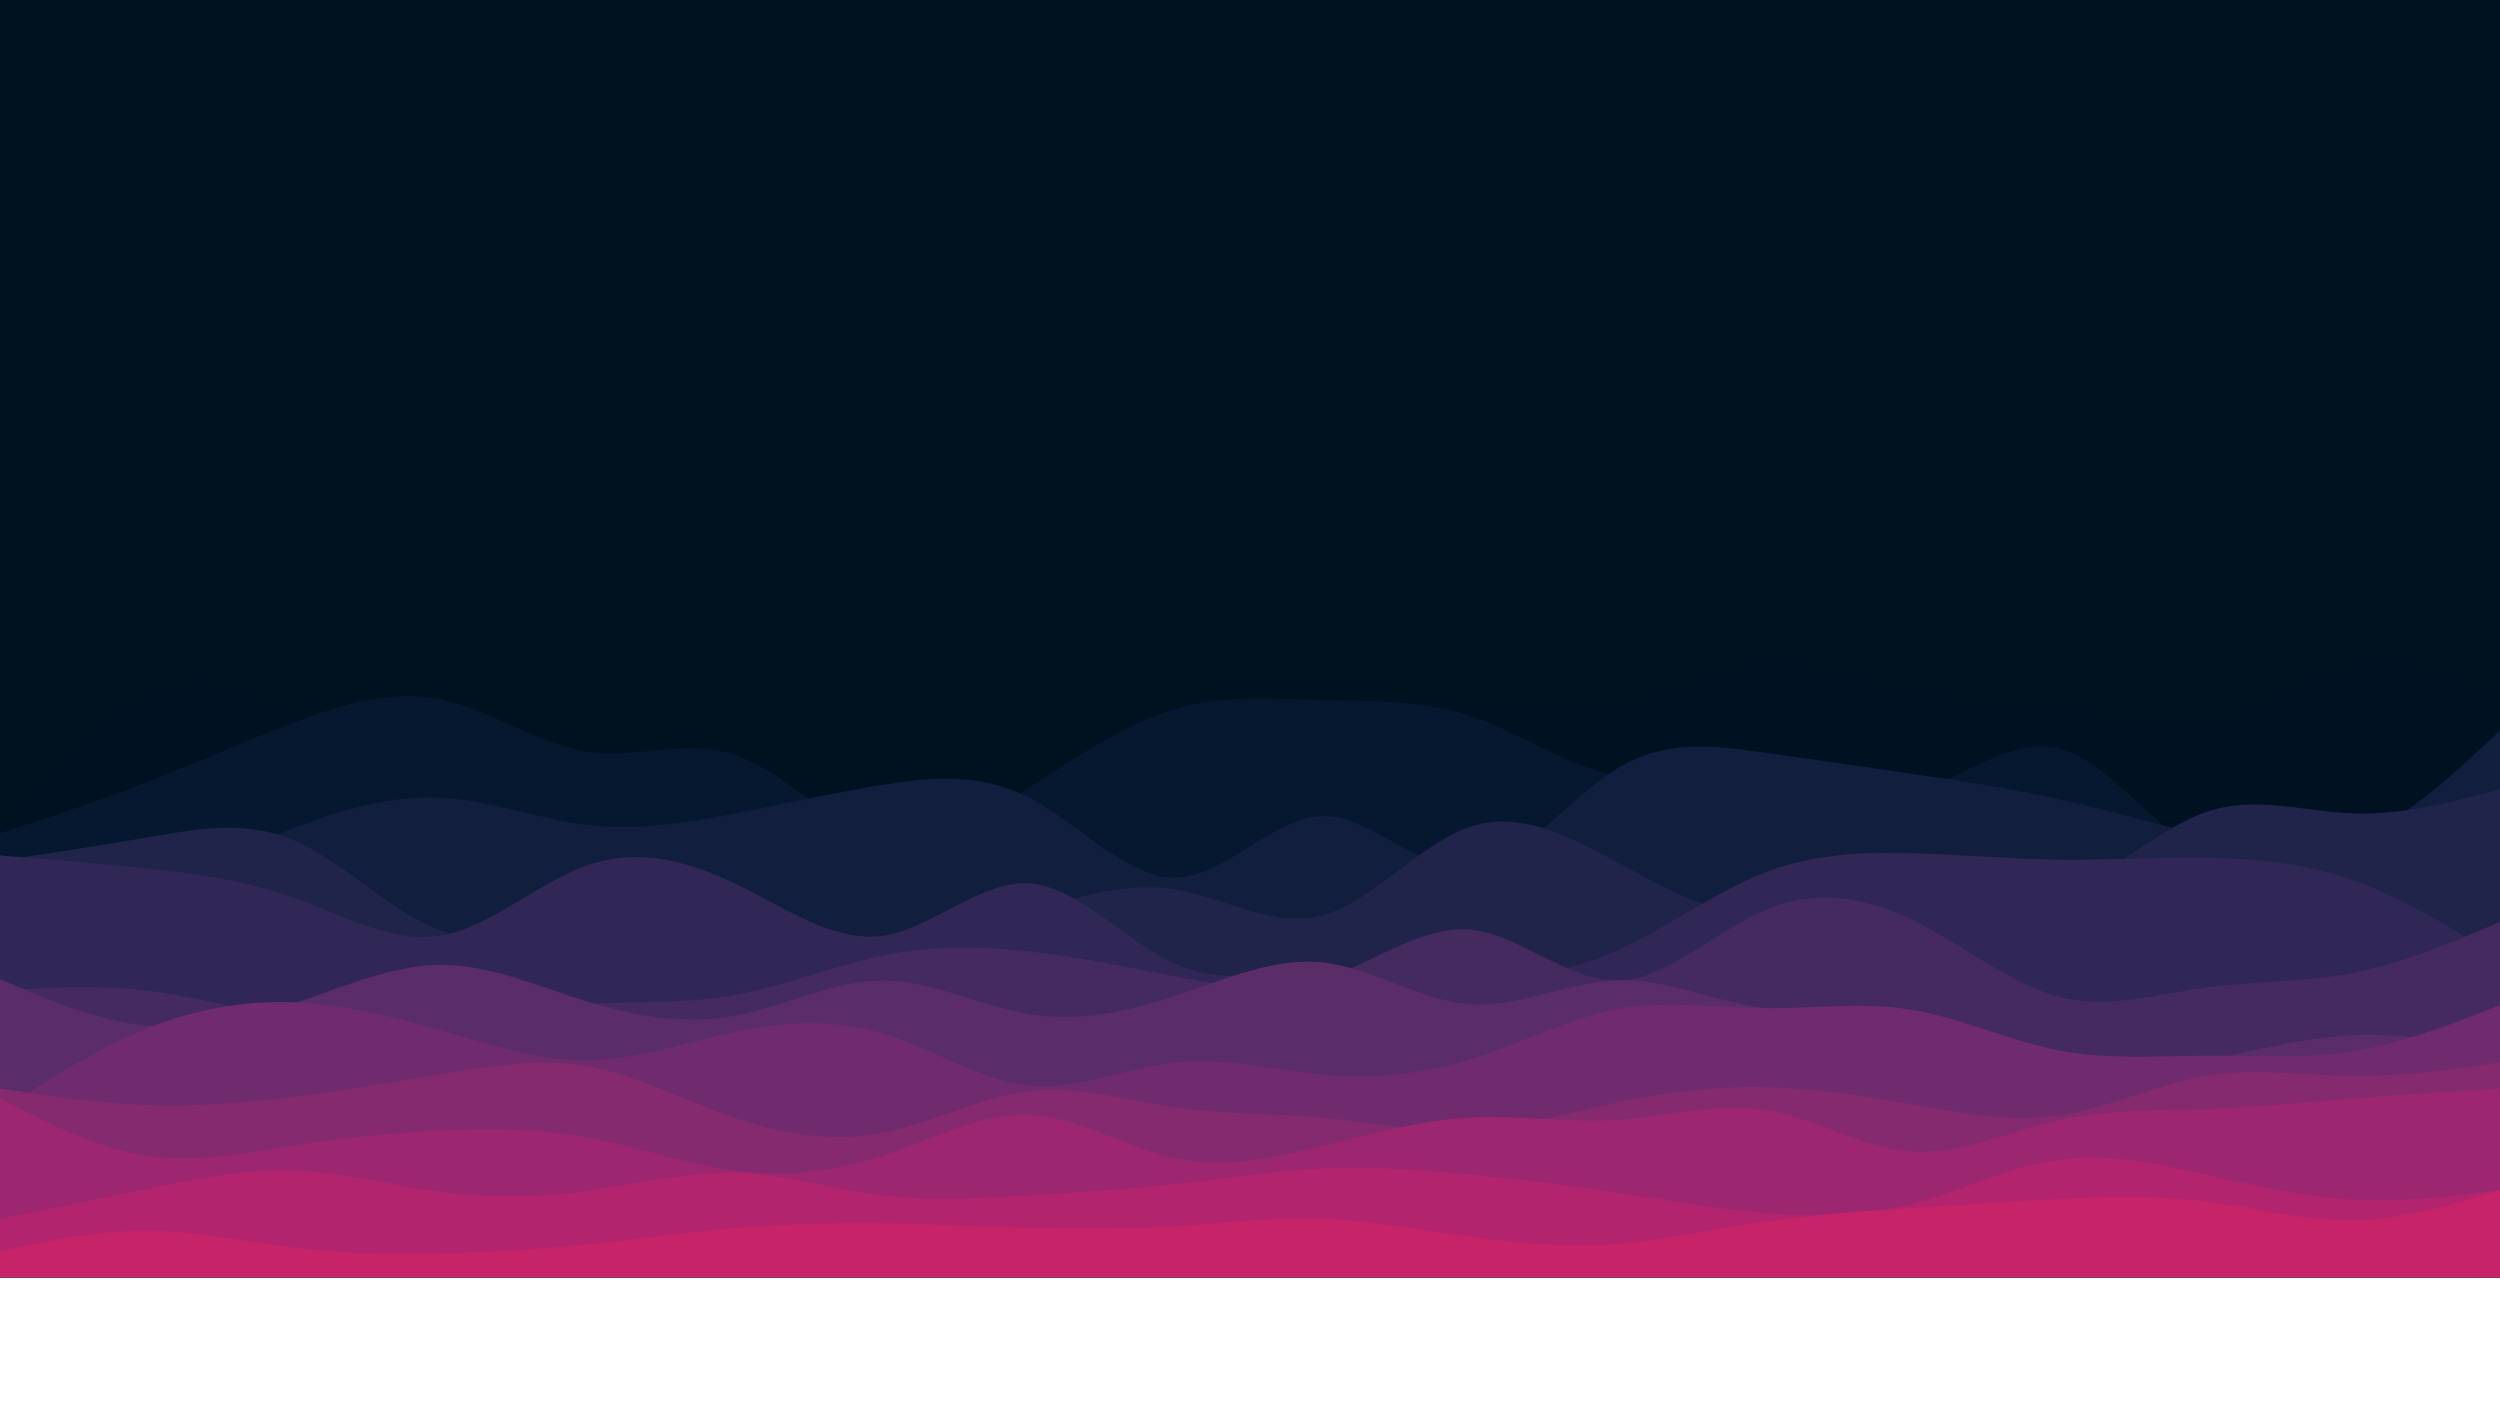
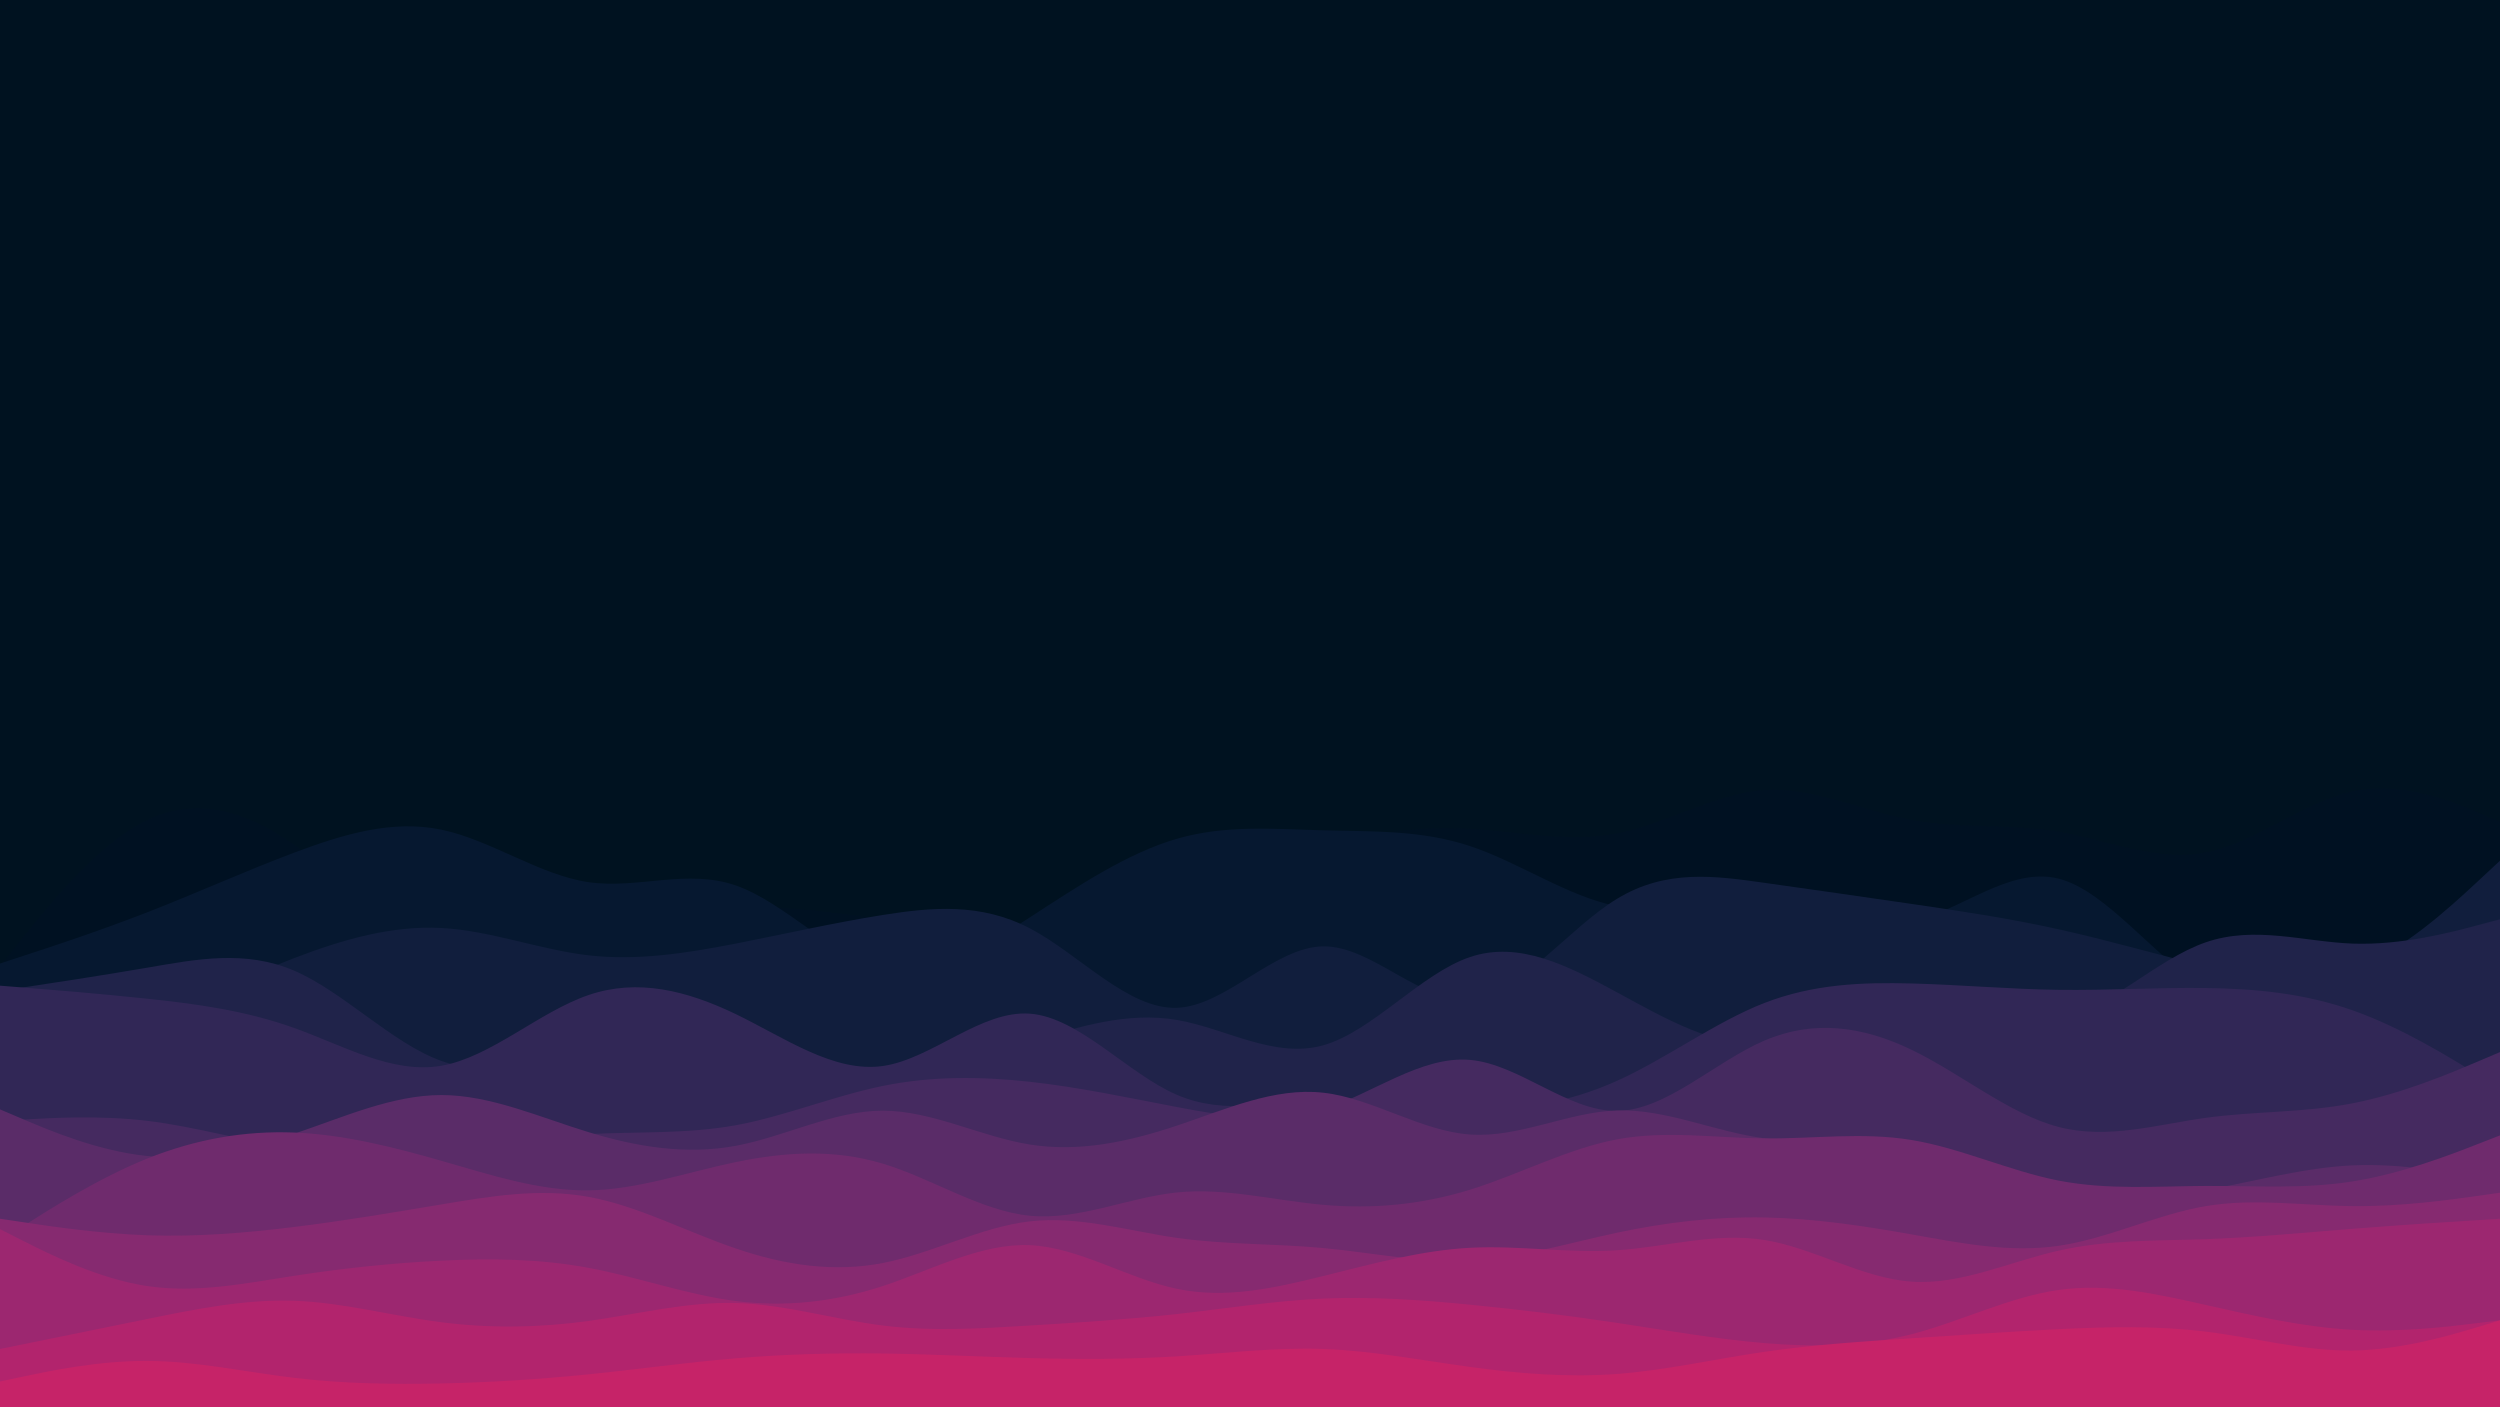
- <svg xmlns="http://www.w3.org/2000/svg" id="visual" viewBox="0 100 1920 1080" width="1920" height="1080" version="1.1">
+ <svg xmlns="http://www.w3.org/2000/svg" id="visual" viewBox="0 0 1920 1080" width="1920" height="1080" version="1.1">
  <rect x="0" y="0" width="1920" height="1080" fill="#001220" />
  <path d="M0 742L18.8 718.5C37.7 695 75.3 648 113 629.8C150.7 611.7 188.3 622.3 226 648.8C263.7 675.3 301.3 717.7 339 732.8C376.7 748 414.3 736 452 724C489.7 712 527.3 700 565 697.3C602.7 694.7 640.3 701.3 678 705.7C715.7 710 753.3 712 791 712.8C828.7 713.7 866.3 713.3 903.8 701.5C941.3 689.7 978.7 666.3 1016.2 652.5C1053.7 638.7 1091.3 634.3 1129 636.5C1166.7 638.7 1204.3 647.3 1242 640C1279.7 632.7 1317.3 609.3 1355 606.8C1392.7 604.3 1430.3 622.7 1468 629.7C1505.7 636.7 1543.3 632.3 1581 638.7C1618.7 645 1656.3 662 1694 654.7C1731.7 647.3 1769.3 615.7 1807 607.7C1844.7 599.7 1882.3 615.3 1901.2 623.2L1920 631L1920 1081L1901.2 1081C1882.3 1081 1844.7 1081 1807 1081C1769.3 1081 1731.7 1081 1694 1081C1656.3 1081 1618.7 1081 1581 1081C1543.3 1081 1505.7 1081 1468 1081C1430.3 1081 1392.7 1081 1355 1081C1317.3 1081 1279.7 1081 1242 1081C1204.3 1081 1166.7 1081 1129 1081C1091.3 1081 1053.7 1081 1016.2 1081C978.7 1081 941.3 1081 903.8 1081C866.3 1081 828.7 1081 791 1081C753.3 1081 715.7 1081 678 1081C640.3 1081 602.7 1081 565 1081C527.3 1081 489.7 1081 452 1081C414.3 1081 376.7 1081 339 1081C301.3 1081 263.7 1081 226 1081C188.3 1081 150.7 1081 113 1081C75.3 1081 37.7 1081 18.8 1081L0 1081Z" fill="#001122" />
  <path d="M0 740L18.8 733.8C37.7 727.7 75.3 715.3 113 700.7C150.7 686 188.3 669 226 654.8C263.7 640.7 301.3 629.3 339 637.2C376.7 645 414.3 672 452 677.5C489.7 683 527.3 667 565 680C602.7 693 640.3 735 678 744C715.7 753 753.3 729 791 704.5C828.7 680 866.3 655 903.8 644.2C941.3 633.3 978.7 636.7 1016.2 637.7C1053.7 638.7 1091.3 637.3 1129 649.8C1166.7 662.3 1204.3 688.7 1242 696C1279.7 703.3 1317.3 691.7 1355 694.8C1392.7 698 1430.3 716 1468 707.8C1505.7 699.7 1543.3 665.3 1581 674.8C1618.7 684.3 1656.3 737.7 1694 758.3C1731.7 779 1769.3 767 1807 747.2C1844.7 727.3 1882.3 699.7 1901.2 685.8L1920 672L1920 1081L1901.2 1081C1882.3 1081 1844.7 1081 1807 1081C1769.3 1081 1731.7 1081 1694 1081C1656.3 1081 1618.7 1081 1581 1081C1543.3 1081 1505.7 1081 1468 1081C1430.3 1081 1392.7 1081 1355 1081C1317.3 1081 1279.7 1081 1242 1081C1204.3 1081 1166.7 1081 1129 1081C1091.3 1081 1053.7 1081 1016.2 1081C978.7 1081 941.3 1081 903.8 1081C866.3 1081 828.7 1081 791 1081C753.3 1081 715.7 1081 678 1081C640.3 1081 602.7 1081 565 1081C527.3 1081 489.7 1081 452 1081C414.3 1081 376.7 1081 339 1081C301.3 1081 263.7 1081 226 1081C188.3 1081 150.7 1081 113 1081C75.3 1081 37.7 1081 18.8 1081L0 1081Z" fill="#061830" />
  <path d="M0 781L18.8 782C37.7 783 75.3 785 113 776.8C150.7 768.7 188.3 750.3 226 735.8C263.7 721.3 301.3 710.7 339 712.7C376.7 714.7 414.3 729.3 452 733.7C489.7 738 527.3 732 565 724.7C602.7 717.3 640.3 708.7 678 702.7C715.7 696.7 753.3 693.3 791 713C828.7 732.7 866.3 775.3 903.8 774C941.3 772.7 978.7 727.3 1016.2 726.8C1053.7 726.3 1091.3 770.7 1129 767.3C1166.7 764 1204.3 713 1242 690.2C1279.7 667.3 1317.3 672.7 1355 678C1392.7 683.3 1430.3 688.7 1468 694.2C1505.7 699.7 1543.3 705.3 1581 713.7C1618.7 722 1656.3 733 1694 742.2C1731.7 751.3 1769.3 758.7 1807 744.8C1844.7 731 1882.3 696 1901.2 678.5L1920 661L1920 1081L1901.2 1081C1882.3 1081 1844.7 1081 1807 1081C1769.3 1081 1731.7 1081 1694 1081C1656.3 1081 1618.7 1081 1581 1081C1543.3 1081 1505.7 1081 1468 1081C1430.3 1081 1392.7 1081 1355 1081C1317.3 1081 1279.7 1081 1242 1081C1204.3 1081 1166.7 1081 1129 1081C1091.3 1081 1053.7 1081 1016.2 1081C978.7 1081 941.3 1081 903.8 1081C866.3 1081 828.7 1081 791 1081C753.3 1081 715.7 1081 678 1081C640.3 1081 602.7 1081 565 1081C527.3 1081 489.7 1081 452 1081C414.3 1081 376.7 1081 339 1081C301.3 1081 263.7 1081 226 1081C188.3 1081 150.7 1081 113 1081C75.3 1081 37.7 1081 18.8 1081L0 1081Z" fill="#111e3d" />
  <path d="M0 761L18.8 758.2C37.7 755.3 75.3 749.7 113 743.2C150.7 736.7 188.3 729.3 226 745.5C263.7 761.7 301.3 801.3 339 814.8C376.7 828.3 414.3 815.7 452 810.7C489.7 805.7 527.3 808.3 565 814.7C602.7 821 640.3 831 678 829C715.7 827 753.3 813 791 800.5C828.7 788 866.3 777 903.8 783.3C941.3 789.7 978.7 813.3 1016.2 802.8C1053.7 792.3 1091.3 747.7 1129 735C1166.7 722.3 1204.3 741.7 1242 762.2C1279.7 782.7 1317.3 804.3 1355 802C1392.7 799.7 1430.3 773.3 1468 771.3C1505.7 769.3 1543.3 791.7 1581 783.5C1618.7 775.3 1656.3 736.7 1694 723.7C1731.7 710.7 1769.3 723.3 1807 724.7C1844.7 726 1882.3 716 1901.2 711L1920 706L1920 1081L1901.2 1081C1882.3 1081 1844.7 1081 1807 1081C1769.3 1081 1731.7 1081 1694 1081C1656.3 1081 1618.7 1081 1581 1081C1543.3 1081 1505.7 1081 1468 1081C1430.3 1081 1392.7 1081 1355 1081C1317.3 1081 1279.7 1081 1242 1081C1204.3 1081 1166.7 1081 1129 1081C1091.3 1081 1053.7 1081 1016.2 1081C978.7 1081 941.3 1081 903.8 1081C866.3 1081 828.7 1081 791 1081C753.3 1081 715.7 1081 678 1081C640.3 1081 602.7 1081 565 1081C527.3 1081 489.7 1081 452 1081C414.3 1081 376.7 1081 339 1081C301.3 1081 263.7 1081 226 1081C188.3 1081 150.7 1081 113 1081C75.3 1081 37.7 1081 18.8 1081L0 1081Z" fill="#20234a" />
  <path d="M0 757L18.8 758.5C37.7 760 75.3 763 113 767C150.7 771 188.3 776 226 789.5C263.7 803 301.3 825 339 818.5C376.7 812 414.3 777 452 764.2C489.7 751.3 527.3 760.7 565 778.8C602.7 797 640.3 824 678 818.7C715.7 813.3 753.3 775.7 791 778.5C828.7 781.3 866.3 824.7 903.8 840.8C941.3 857 978.7 846 1016.2 844.5C1053.7 843 1091.3 851 1129 852C1166.7 853 1204.3 847 1242 830C1279.7 813 1317.3 785 1355 770.3C1392.7 755.7 1430.3 754.3 1468 755.3C1505.7 756.3 1543.3 759.7 1581 760.2C1618.7 760.7 1656.3 758.3 1694 758.8C1731.7 759.3 1769.3 762.7 1807 776C1844.7 789.3 1882.3 812.7 1901.2 824.3L1920 836L1920 1081L1901.2 1081C1882.3 1081 1844.7 1081 1807 1081C1769.3 1081 1731.7 1081 1694 1081C1656.3 1081 1618.7 1081 1581 1081C1543.3 1081 1505.7 1081 1468 1081C1430.3 1081 1392.7 1081 1355 1081C1317.3 1081 1279.7 1081 1242 1081C1204.3 1081 1166.7 1081 1129 1081C1091.3 1081 1053.7 1081 1016.2 1081C978.7 1081 941.3 1081 903.8 1081C866.3 1081 828.7 1081 791 1081C753.3 1081 715.7 1081 678 1081C640.3 1081 602.7 1081 565 1081C527.3 1081 489.7 1081 452 1081C414.3 1081 376.7 1081 339 1081C301.3 1081 263.7 1081 226 1081C188.3 1081 150.7 1081 113 1081C75.3 1081 37.7 1081 18.8 1081L0 1081Z" fill="#312756" />
  <path d="M0 861L18.8 859.8C37.7 858.7 75.3 856.3 113 860.8C150.7 865.3 188.3 876.7 226 881.8C263.7 887 301.3 886 339 882.5C376.7 879 414.3 873 452 871C489.7 869 527.3 871 565 864.2C602.7 857.3 640.3 841.7 678 834C715.7 826.3 753.3 826.7 791 830.8C828.7 835 866.3 843 903.8 850.2C941.3 857.3 978.7 863.7 1016.2 852C1053.7 840.3 1091.3 810.7 1129 814C1166.7 817.3 1204.3 853.7 1242 853.2C1279.7 852.7 1317.3 815.3 1355 799.2C1392.7 783 1430.3 788 1468 806.2C1505.7 824.3 1543.3 855.7 1581 865.5C1618.7 875.3 1656.3 863.7 1694 858.5C1731.7 853.3 1769.3 854.7 1807 847.3C1844.7 840 1882.3 824 1901.2 816L1920 808L1920 1081L1901.2 1081C1882.3 1081 1844.7 1081 1807 1081C1769.3 1081 1731.7 1081 1694 1081C1656.3 1081 1618.7 1081 1581 1081C1543.3 1081 1505.7 1081 1468 1081C1430.3 1081 1392.7 1081 1355 1081C1317.3 1081 1279.7 1081 1242 1081C1204.3 1081 1166.7 1081 1129 1081C1091.3 1081 1053.7 1081 1016.2 1081C978.7 1081 941.3 1081 903.8 1081C866.3 1081 828.7 1081 791 1081C753.3 1081 715.7 1081 678 1081C640.3 1081 602.7 1081 565 1081C527.3 1081 489.7 1081 452 1081C414.3 1081 376.7 1081 339 1081C301.3 1081 263.7 1081 226 1081C188.3 1081 150.7 1081 113 1081C75.3 1081 37.7 1081 18.8 1081L0 1081Z" fill="#452a60" />
  <path d="M0 852L18.8 860C37.7 868 75.3 884 113 887.8C150.7 891.7 188.3 883.3 226 870.7C263.7 858 301.3 841 339 841C376.7 841 414.3 858 452 869.5C489.7 881 527.3 887 565 880C602.7 873 640.3 853 678 853C715.7 853 753.3 873 791 879C828.7 885 866.3 877 903.8 864.5C941.3 852 978.7 835 1016.2 839.2C1053.7 843.3 1091.3 868.7 1129 871.3C1166.7 874 1204.3 854 1242 852.8C1279.7 851.7 1317.3 869.3 1355 874.2C1392.7 879 1430.3 871 1468 877.5C1505.7 884 1543.3 905 1581 914.2C1618.7 923.3 1656.3 920.7 1694 914C1731.7 907.3 1769.3 896.7 1807 895C1844.7 893.3 1882.3 900.7 1901.2 904.3L1920 908L1920 1081L1901.2 1081C1882.3 1081 1844.7 1081 1807 1081C1769.3 1081 1731.7 1081 1694 1081C1656.3 1081 1618.7 1081 1581 1081C1543.3 1081 1505.7 1081 1468 1081C1430.3 1081 1392.7 1081 1355 1081C1317.3 1081 1279.7 1081 1242 1081C1204.3 1081 1166.7 1081 1129 1081C1091.3 1081 1053.7 1081 1016.2 1081C978.7 1081 941.3 1081 903.8 1081C866.3 1081 828.7 1081 791 1081C753.3 1081 715.7 1081 678 1081C640.3 1081 602.7 1081 565 1081C527.3 1081 489.7 1081 452 1081C414.3 1081 376.7 1081 339 1081C301.3 1081 263.7 1081 226 1081C188.3 1081 150.7 1081 113 1081C75.3 1081 37.7 1081 18.8 1081L0 1081Z" fill="#5a2c68" />
  <path d="M0 953L18.8 941C37.7 929 75.3 905 113 889.8C150.7 874.7 188.3 868.3 226 869.8C263.7 871.3 301.3 880.7 339 891.5C376.7 902.3 414.3 914.7 452 914.2C489.7 913.7 527.3 900.3 565 892.5C602.7 884.7 640.3 882.3 678 893.7C715.7 905 753.3 930 791 933.7C828.7 937.3 866.3 919.7 903.8 915.8C941.3 912 978.7 922 1016.2 925.3C1053.7 928.7 1091.3 925.3 1129 913.7C1166.7 902 1204.3 882 1242 875C1279.7 868 1317.3 874 1355 874.3C1392.7 874.7 1430.3 869.3 1468 875.5C1505.7 881.7 1543.3 899.3 1581 906.7C1618.7 914 1656.3 911 1694 910.8C1731.7 910.7 1769.3 913.3 1807 907.3C1844.7 901.3 1882.3 886.7 1901.2 879.3L1920 872L1920 1081L1901.2 1081C1882.3 1081 1844.7 1081 1807 1081C1769.3 1081 1731.7 1081 1694 1081C1656.3 1081 1618.7 1081 1581 1081C1543.3 1081 1505.7 1081 1468 1081C1430.3 1081 1392.7 1081 1355 1081C1317.3 1081 1279.7 1081 1242 1081C1204.3 1081 1166.7 1081 1129 1081C1091.3 1081 1053.7 1081 1016.2 1081C978.7 1081 941.3 1081 903.8 1081C866.3 1081 828.7 1081 791 1081C753.3 1081 715.7 1081 678 1081C640.3 1081 602.7 1081 565 1081C527.3 1081 489.7 1081 452 1081C414.3 1081 376.7 1081 339 1081C301.3 1081 263.7 1081 226 1081C188.3 1081 150.7 1081 113 1081C75.3 1081 37.7 1081 18.8 1081L0 1081Z" fill="#6f2b6d" />
  <path d="M0 936L18.8 938.8C37.7 941.7 75.3 947.3 113 948.7C150.7 950 188.3 947 226 942.3C263.7 937.7 301.3 931.3 339 925C376.7 918.7 414.3 912.3 452 919.2C489.7 926 527.3 946 565 958.8C602.7 971.7 640.3 977.3 678 970C715.7 962.7 753.3 942.3 791 938C828.7 933.7 866.3 945.3 903.8 950.7C941.3 956 978.7 955 1016.2 958.5C1053.7 962 1091.3 970 1129 968.2C1166.7 966.3 1204.3 954.7 1242 946.7C1279.7 938.7 1317.3 934.3 1355 935C1392.7 935.7 1430.3 941.3 1468 948C1505.7 954.7 1543.3 962.3 1581 956.8C1618.7 951.3 1656.3 932.7 1694 926.3C1731.7 920 1769.3 926 1807 926.3C1844.7 926.7 1882.3 921.3 1901.2 918.7L1920 916L1920 1081L1901.2 1081C1882.3 1081 1844.7 1081 1807 1081C1769.3 1081 1731.7 1081 1694 1081C1656.3 1081 1618.7 1081 1581 1081C1543.3 1081 1505.7 1081 1468 1081C1430.3 1081 1392.7 1081 1355 1081C1317.3 1081 1279.7 1081 1242 1081C1204.3 1081 1166.7 1081 1129 1081C1091.3 1081 1053.7 1081 1016.2 1081C978.7 1081 941.3 1081 903.8 1081C866.3 1081 828.7 1081 791 1081C753.3 1081 715.7 1081 678 1081C640.3 1081 602.7 1081 565 1081C527.3 1081 489.7 1081 452 1081C414.3 1081 376.7 1081 339 1081C301.3 1081 263.7 1081 226 1081C188.3 1081 150.7 1081 113 1081C75.3 1081 37.7 1081 18.8 1081L0 1081Z" fill="#862a70" />
  <path d="M0 944L18.8 953.5C37.7 963 75.3 982 113 987.7C150.7 993.3 188.3 985.7 226 979.8C263.7 974 301.3 970 339 968.2C376.7 966.3 414.3 966.7 452 973.7C489.7 980.7 527.3 994.3 565 999.2C602.7 1004 640.3 1000 678 987.7C715.7 975.3 753.3 954.7 791 956.3C828.7 958 866.3 982 903.8 989.8C941.3 997.7 978.7 989.3 1016.2 980C1053.7 970.7 1091.3 960.3 1129 958.3C1166.7 956.3 1204.3 962.7 1242 960.2C1279.7 957.7 1317.3 946.3 1355 952.3C1392.7 958.3 1430.3 981.7 1468 984.3C1505.7 987 1543.3 969 1581 960.5C1618.7 952 1656.3 953 1694 951.7C1731.7 950.3 1769.3 946.7 1807 943.7C1844.7 940.7 1882.3 938.3 1901.2 937.2L1920 936L1920 1081L1901.2 1081C1882.3 1081 1844.7 1081 1807 1081C1769.3 1081 1731.7 1081 1694 1081C1656.3 1081 1618.7 1081 1581 1081C1543.3 1081 1505.7 1081 1468 1081C1430.3 1081 1392.7 1081 1355 1081C1317.3 1081 1279.7 1081 1242 1081C1204.3 1081 1166.7 1081 1129 1081C1091.3 1081 1053.7 1081 1016.2 1081C978.7 1081 941.3 1081 903.8 1081C866.3 1081 828.7 1081 791 1081C753.3 1081 715.7 1081 678 1081C640.3 1081 602.7 1081 565 1081C527.3 1081 489.7 1081 452 1081C414.3 1081 376.7 1081 339 1081C301.3 1081 263.7 1081 226 1081C188.3 1081 150.7 1081 113 1081C75.3 1081 37.7 1081 18.8 1081L0 1081Z" fill="#9c2770" />
  <path d="M0 1036L18.8 1032.2C37.7 1028.3 75.3 1020.7 113 1013C150.7 1005.3 188.3 997.7 226 999C263.7 1000.3 301.3 1010.7 339 1015.5C376.7 1020.3 414.3 1019.7 452 1014.5C489.7 1009.3 527.3 999.7 565 1000.7C602.7 1001.7 640.3 1013.3 678 1018C715.7 1022.7 753.3 1020.3 791 1018C828.7 1015.7 866.3 1013.3 903.8 1009.2C941.3 1005 978.7 999 1016.2 997.3C1053.7 995.7 1091.3 998.3 1129 1002C1166.7 1005.7 1204.3 1010.3 1242 1016C1279.7 1021.7 1317.3 1028.3 1355 1031.5C1392.7 1034.7 1430.3 1034.3 1468 1024.7C1505.7 1015 1543.3 996 1581 990.7C1618.7 985.3 1656.3 993.7 1694 1002.2C1731.7 1010.7 1769.3 1019.3 1807 1021.3C1844.7 1023.3 1882.3 1018.7 1901.2 1016.3L1920 1014L1920 1081L1901.2 1081C1882.3 1081 1844.7 1081 1807 1081C1769.3 1081 1731.7 1081 1694 1081C1656.3 1081 1618.7 1081 1581 1081C1543.3 1081 1505.7 1081 1468 1081C1430.3 1081 1392.7 1081 1355 1081C1317.3 1081 1279.7 1081 1242 1081C1204.3 1081 1166.7 1081 1129 1081C1091.3 1081 1053.7 1081 1016.2 1081C978.7 1081 941.3 1081 903.8 1081C866.3 1081 828.7 1081 791 1081C753.3 1081 715.7 1081 678 1081C640.3 1081 602.7 1081 565 1081C527.3 1081 489.7 1081 452 1081C414.3 1081 376.7 1081 339 1081C301.3 1081 263.7 1081 226 1081C188.3 1081 150.7 1081 113 1081C75.3 1081 37.7 1081 18.8 1081L0 1081Z" fill="#b2246d" />
  <path d="M0 1061L18.8 1057C37.7 1053 75.3 1045 113 1045.2C150.7 1045.3 188.3 1053.7 226 1058.2C263.7 1062.7 301.3 1063.3 339 1062.5C376.7 1061.7 414.3 1059.3 452 1055.5C489.7 1051.7 527.3 1046.3 565 1043.2C602.7 1040 640.3 1039 678 1039.5C715.7 1040 753.3 1042 791 1043C828.7 1044 866.3 1044 903.8 1041.7C941.3 1039.3 978.7 1034.7 1016.2 1036C1053.7 1037.3 1091.3 1044.7 1129 1049.8C1166.7 1055 1204.3 1058 1242 1055.2C1279.7 1052.3 1317.3 1043.7 1355 1038.2C1392.7 1032.7 1430.3 1030.3 1468 1027.8C1505.7 1025.3 1543.3 1022.7 1581 1020.8C1618.7 1019 1656.3 1018 1694 1022.7C1731.7 1027.3 1769.3 1037.7 1807 1037.2C1844.7 1036.7 1882.3 1025.3 1901.2 1019.7L1920 1014L1920 1081L1901.2 1081C1882.3 1081 1844.7 1081 1807 1081C1769.3 1081 1731.7 1081 1694 1081C1656.3 1081 1618.7 1081 1581 1081C1543.3 1081 1505.7 1081 1468 1081C1430.3 1081 1392.7 1081 1355 1081C1317.3 1081 1279.7 1081 1242 1081C1204.3 1081 1166.7 1081 1129 1081C1091.3 1081 1053.7 1081 1016.2 1081C978.7 1081 941.3 1081 903.8 1081C866.3 1081 828.7 1081 791 1081C753.3 1081 715.7 1081 678 1081C640.3 1081 602.7 1081 565 1081C527.3 1081 489.7 1081 452 1081C414.3 1081 376.7 1081 339 1081C301.3 1081 263.7 1081 226 1081C188.3 1081 150.7 1081 113 1081C75.3 1081 37.7 1081 18.8 1081L0 1081Z" fill="#c62368" />
</svg>
